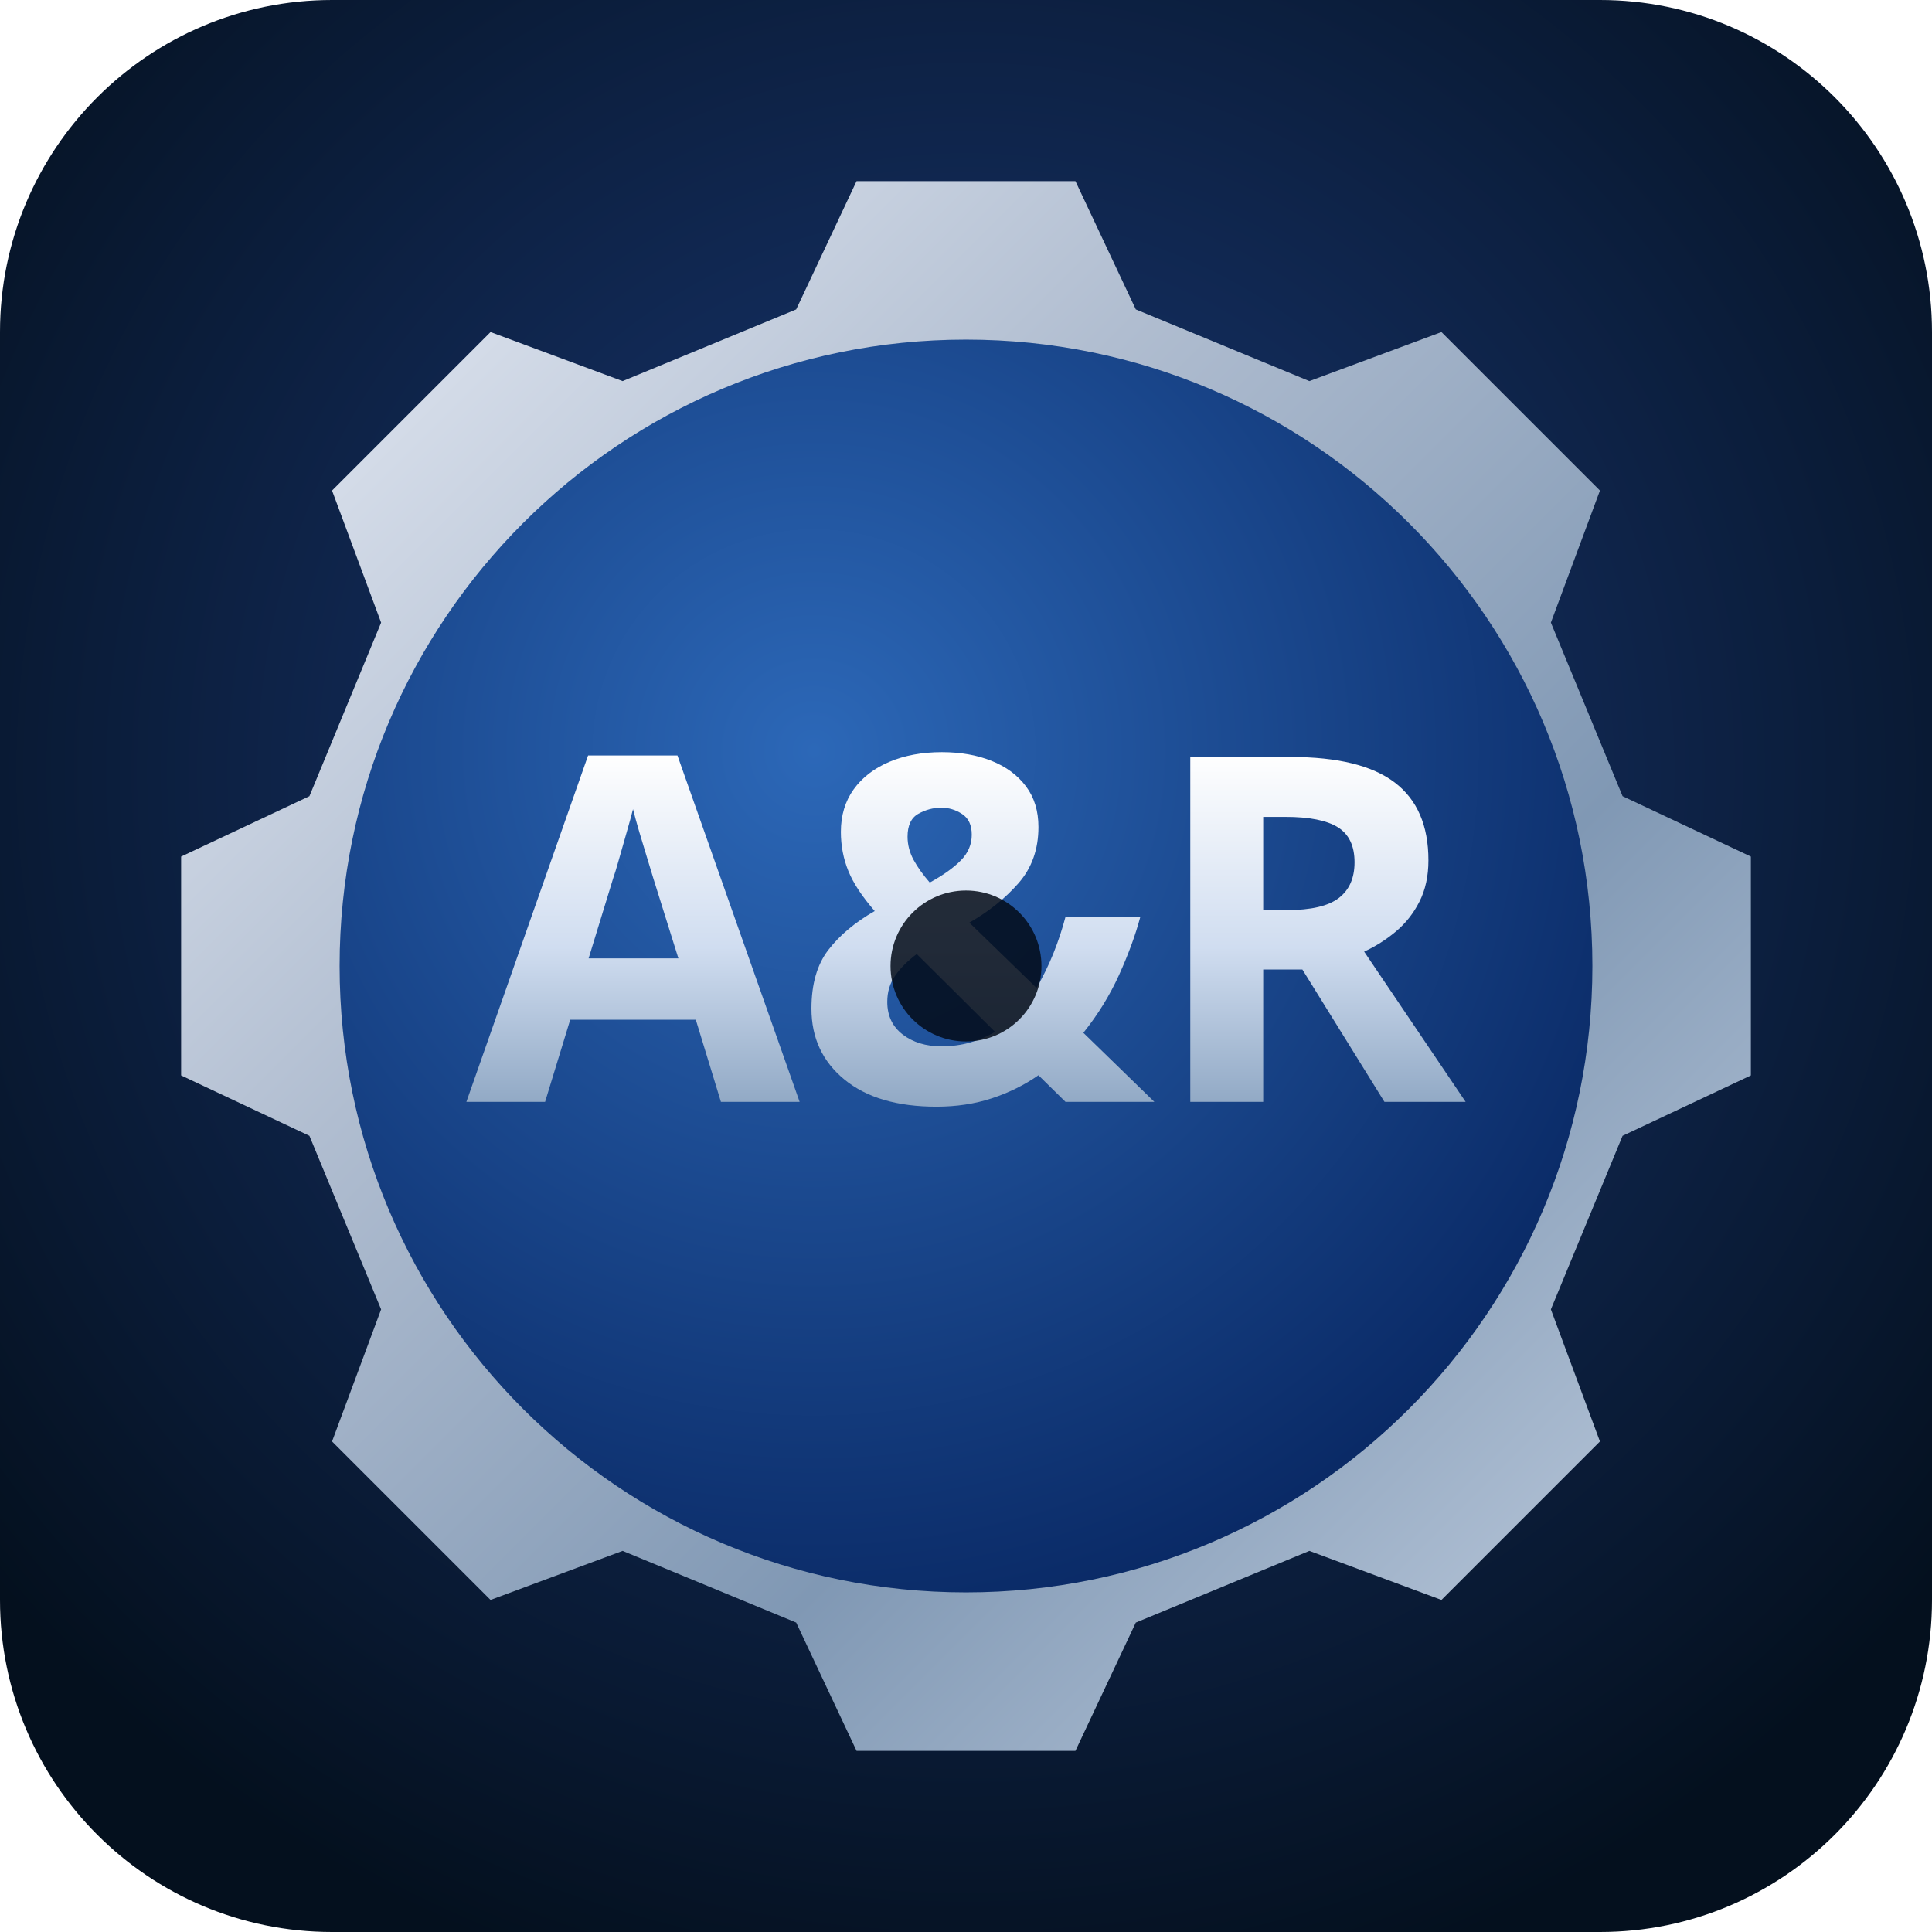
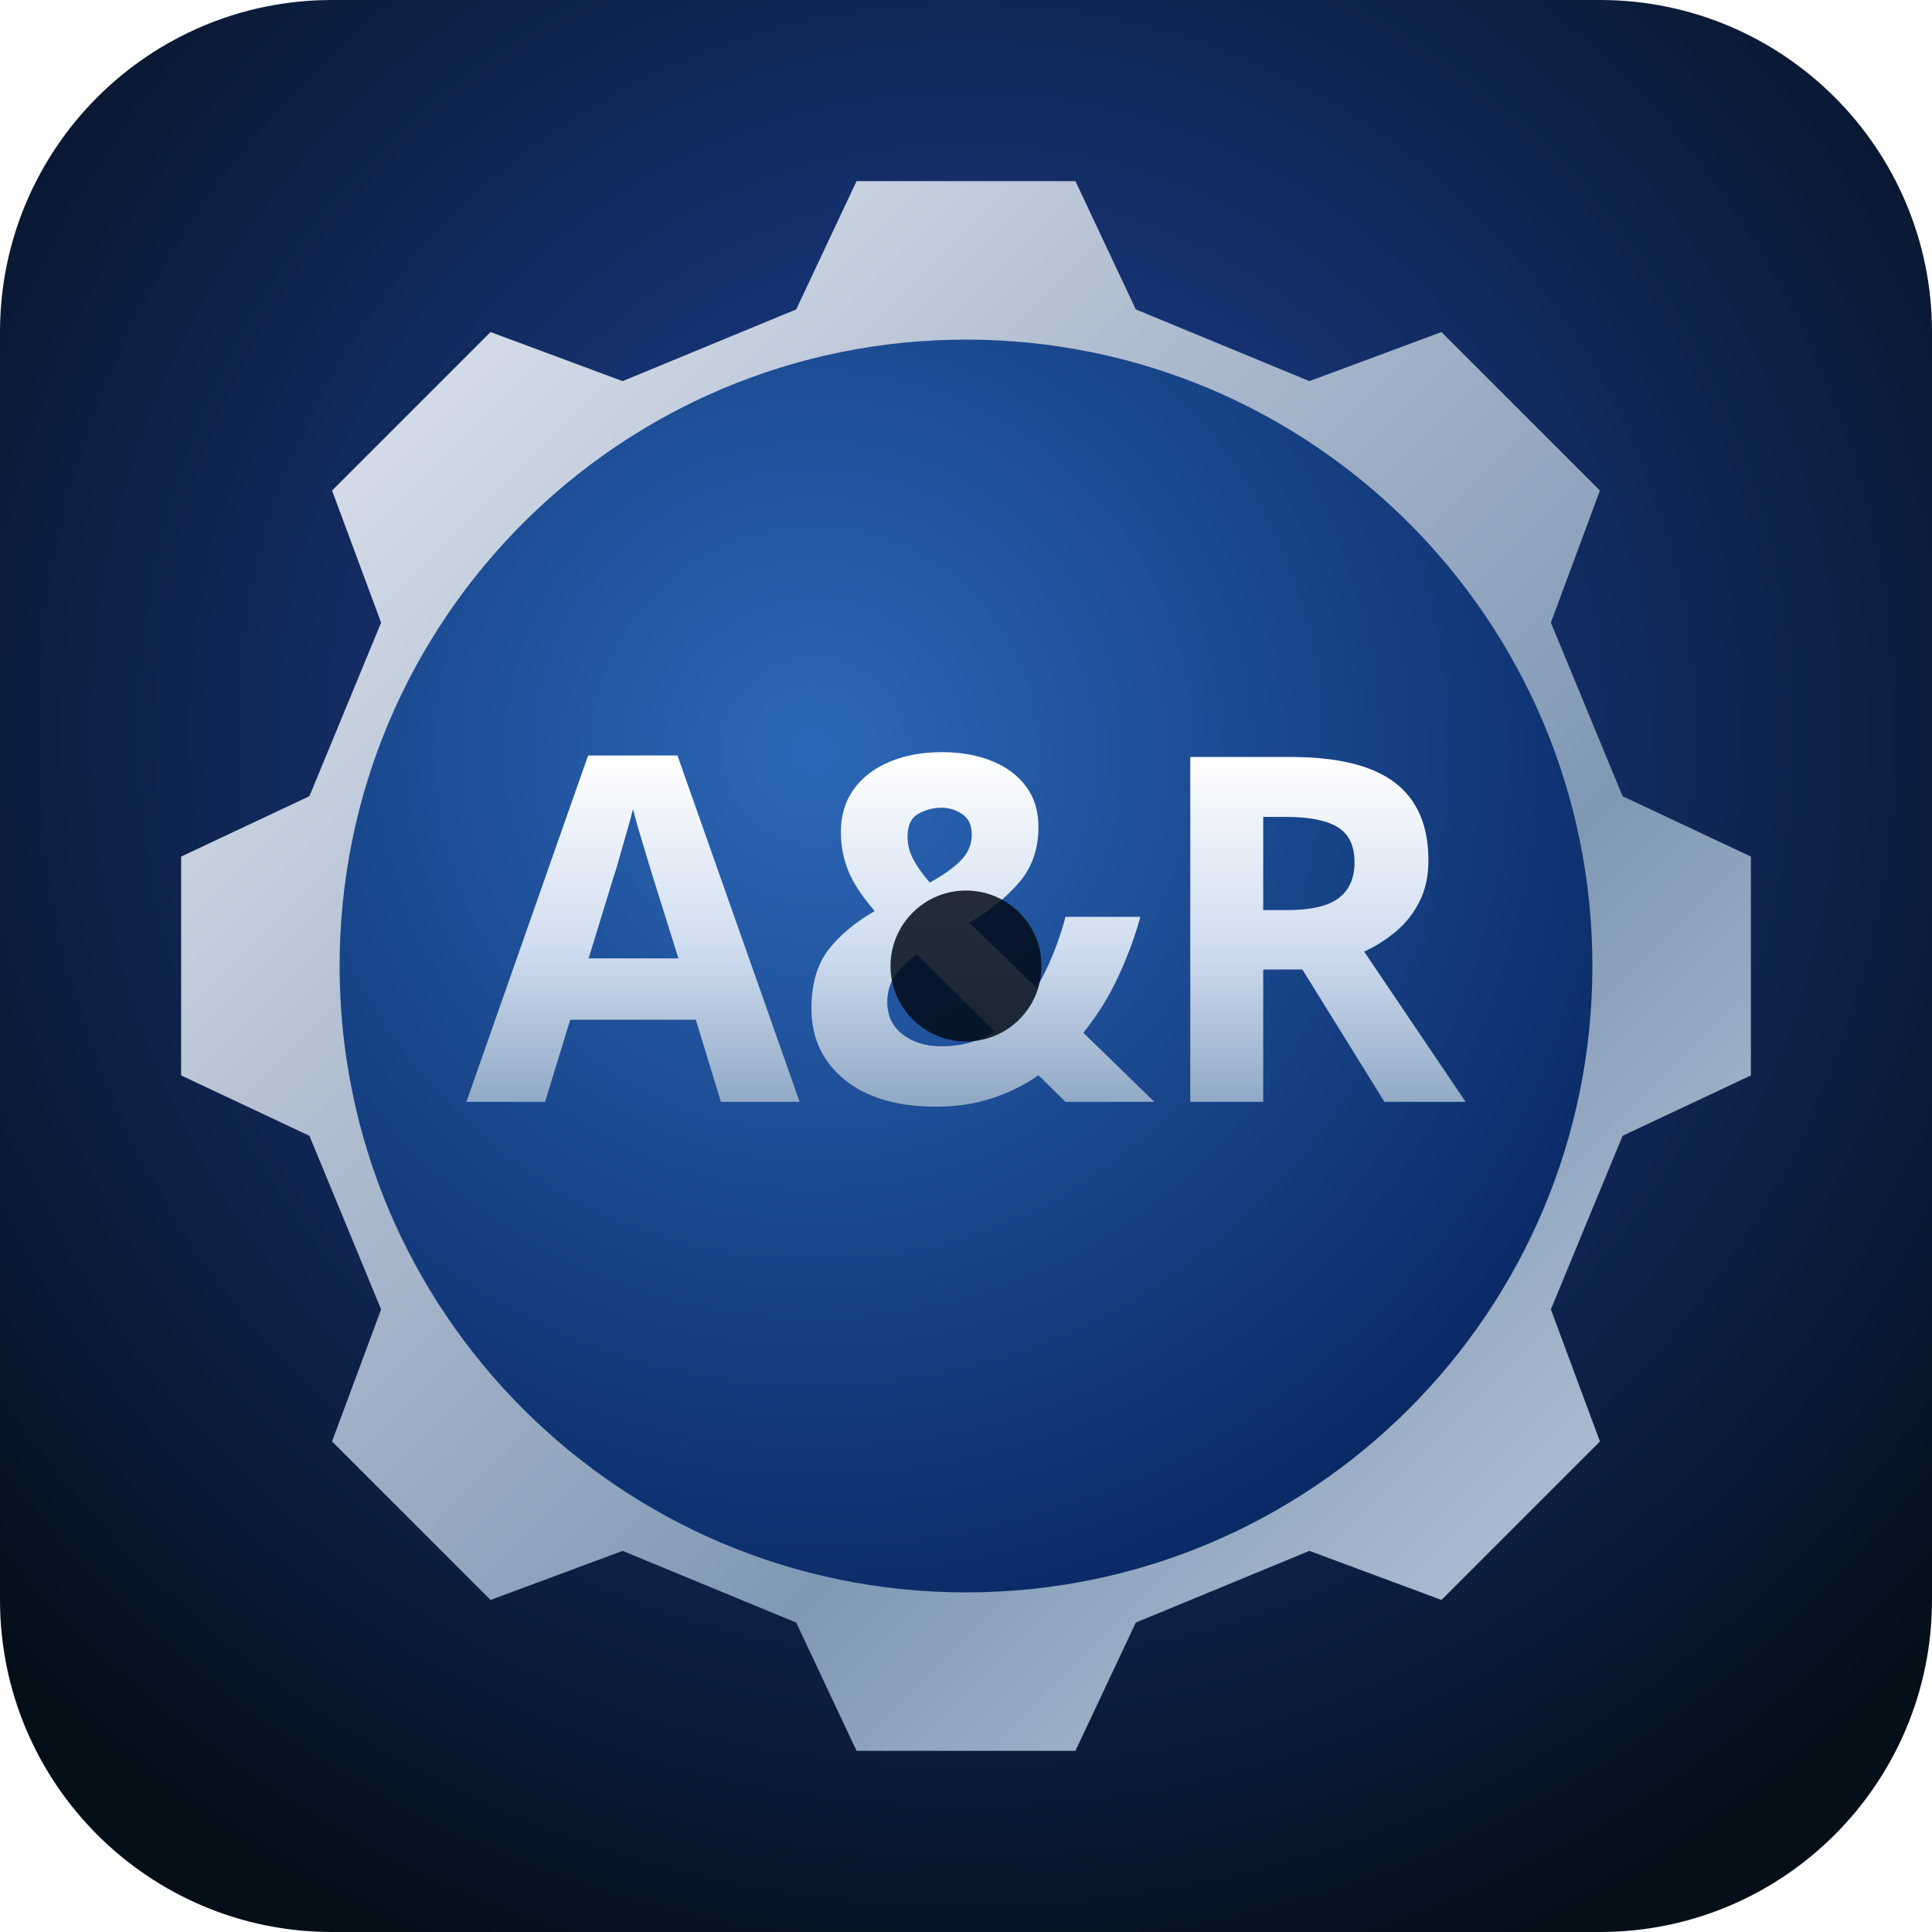
<svg xmlns="http://www.w3.org/2000/svg" viewBox="0 0 512 512">
  <defs>
-     <radialGradient id="bg" cx="50%" cy="40%" r="65%">
-       <stop offset="0%" stop-color="#1a3a7a" />
-       <stop offset="100%" stop-color="#04101e" />
+     <radialGradient id="bg" cx="50%" cy="38%" r="68%">
+       <stop offset="0%" stop-color="#1e44a0" />
+       <stop offset="100%" stop-color="#050f1a" />
    </radialGradient>
    <linearGradient id="silver" x1="0" y1="0" x2="1" y2="1">
      <stop offset="0%" stop-color="#eef2fa" />
      <stop offset="35%" stop-color="#b0bdd0" />
      <stop offset="65%" stop-color="#8098b4" />
      <stop offset="100%" stop-color="#c8d4e4" />
    </linearGradient>
    <radialGradient id="hub" cx="38%" cy="33%" r="70%">
      <stop offset="0%" stop-color="#2c68b8" />
      <stop offset="100%" stop-color="#0a2a66" />
    </radialGradient>
    <linearGradient id="txt" x1="0" y1="0" x2="0" y2="1">
      <stop offset="0%" stop-color="#ffffff" />
      <stop offset="55%" stop-color="#d0ddf0" />
      <stop offset="100%" stop-color="#90a8c4" />
    </linearGradient>
  </defs>
  <rect width="512" height="512" rx="88" fill="url(#bg)" />
  <polygon fill="url(#silver)" points="     430,211 464,227 464,285 430,301     411,347 424,382 382,424 347,411     301,430 285,464 227,464 211,430     165,411 130,424  88,382 101,347      82,301  48,285  48,227  82,211     101,165  88,130 130, 88 165,101     211, 82 227, 48 285, 48 301, 82     347,101 382, 88 424,130 411,165   " />
  <circle cx="256" cy="256" r="166" fill="url(#hub)" />
  <text x="256" y="292" font-family="'Arial Black','Impact','Arial Bold',sans-serif" font-size="128" font-weight="900" text-anchor="middle" fill="url(#txt)" letter-spacing="-2">A&amp;R</text>
  <circle cx="256" cy="256" r="20" fill="#020b18" opacity="0.85" />
</svg>
